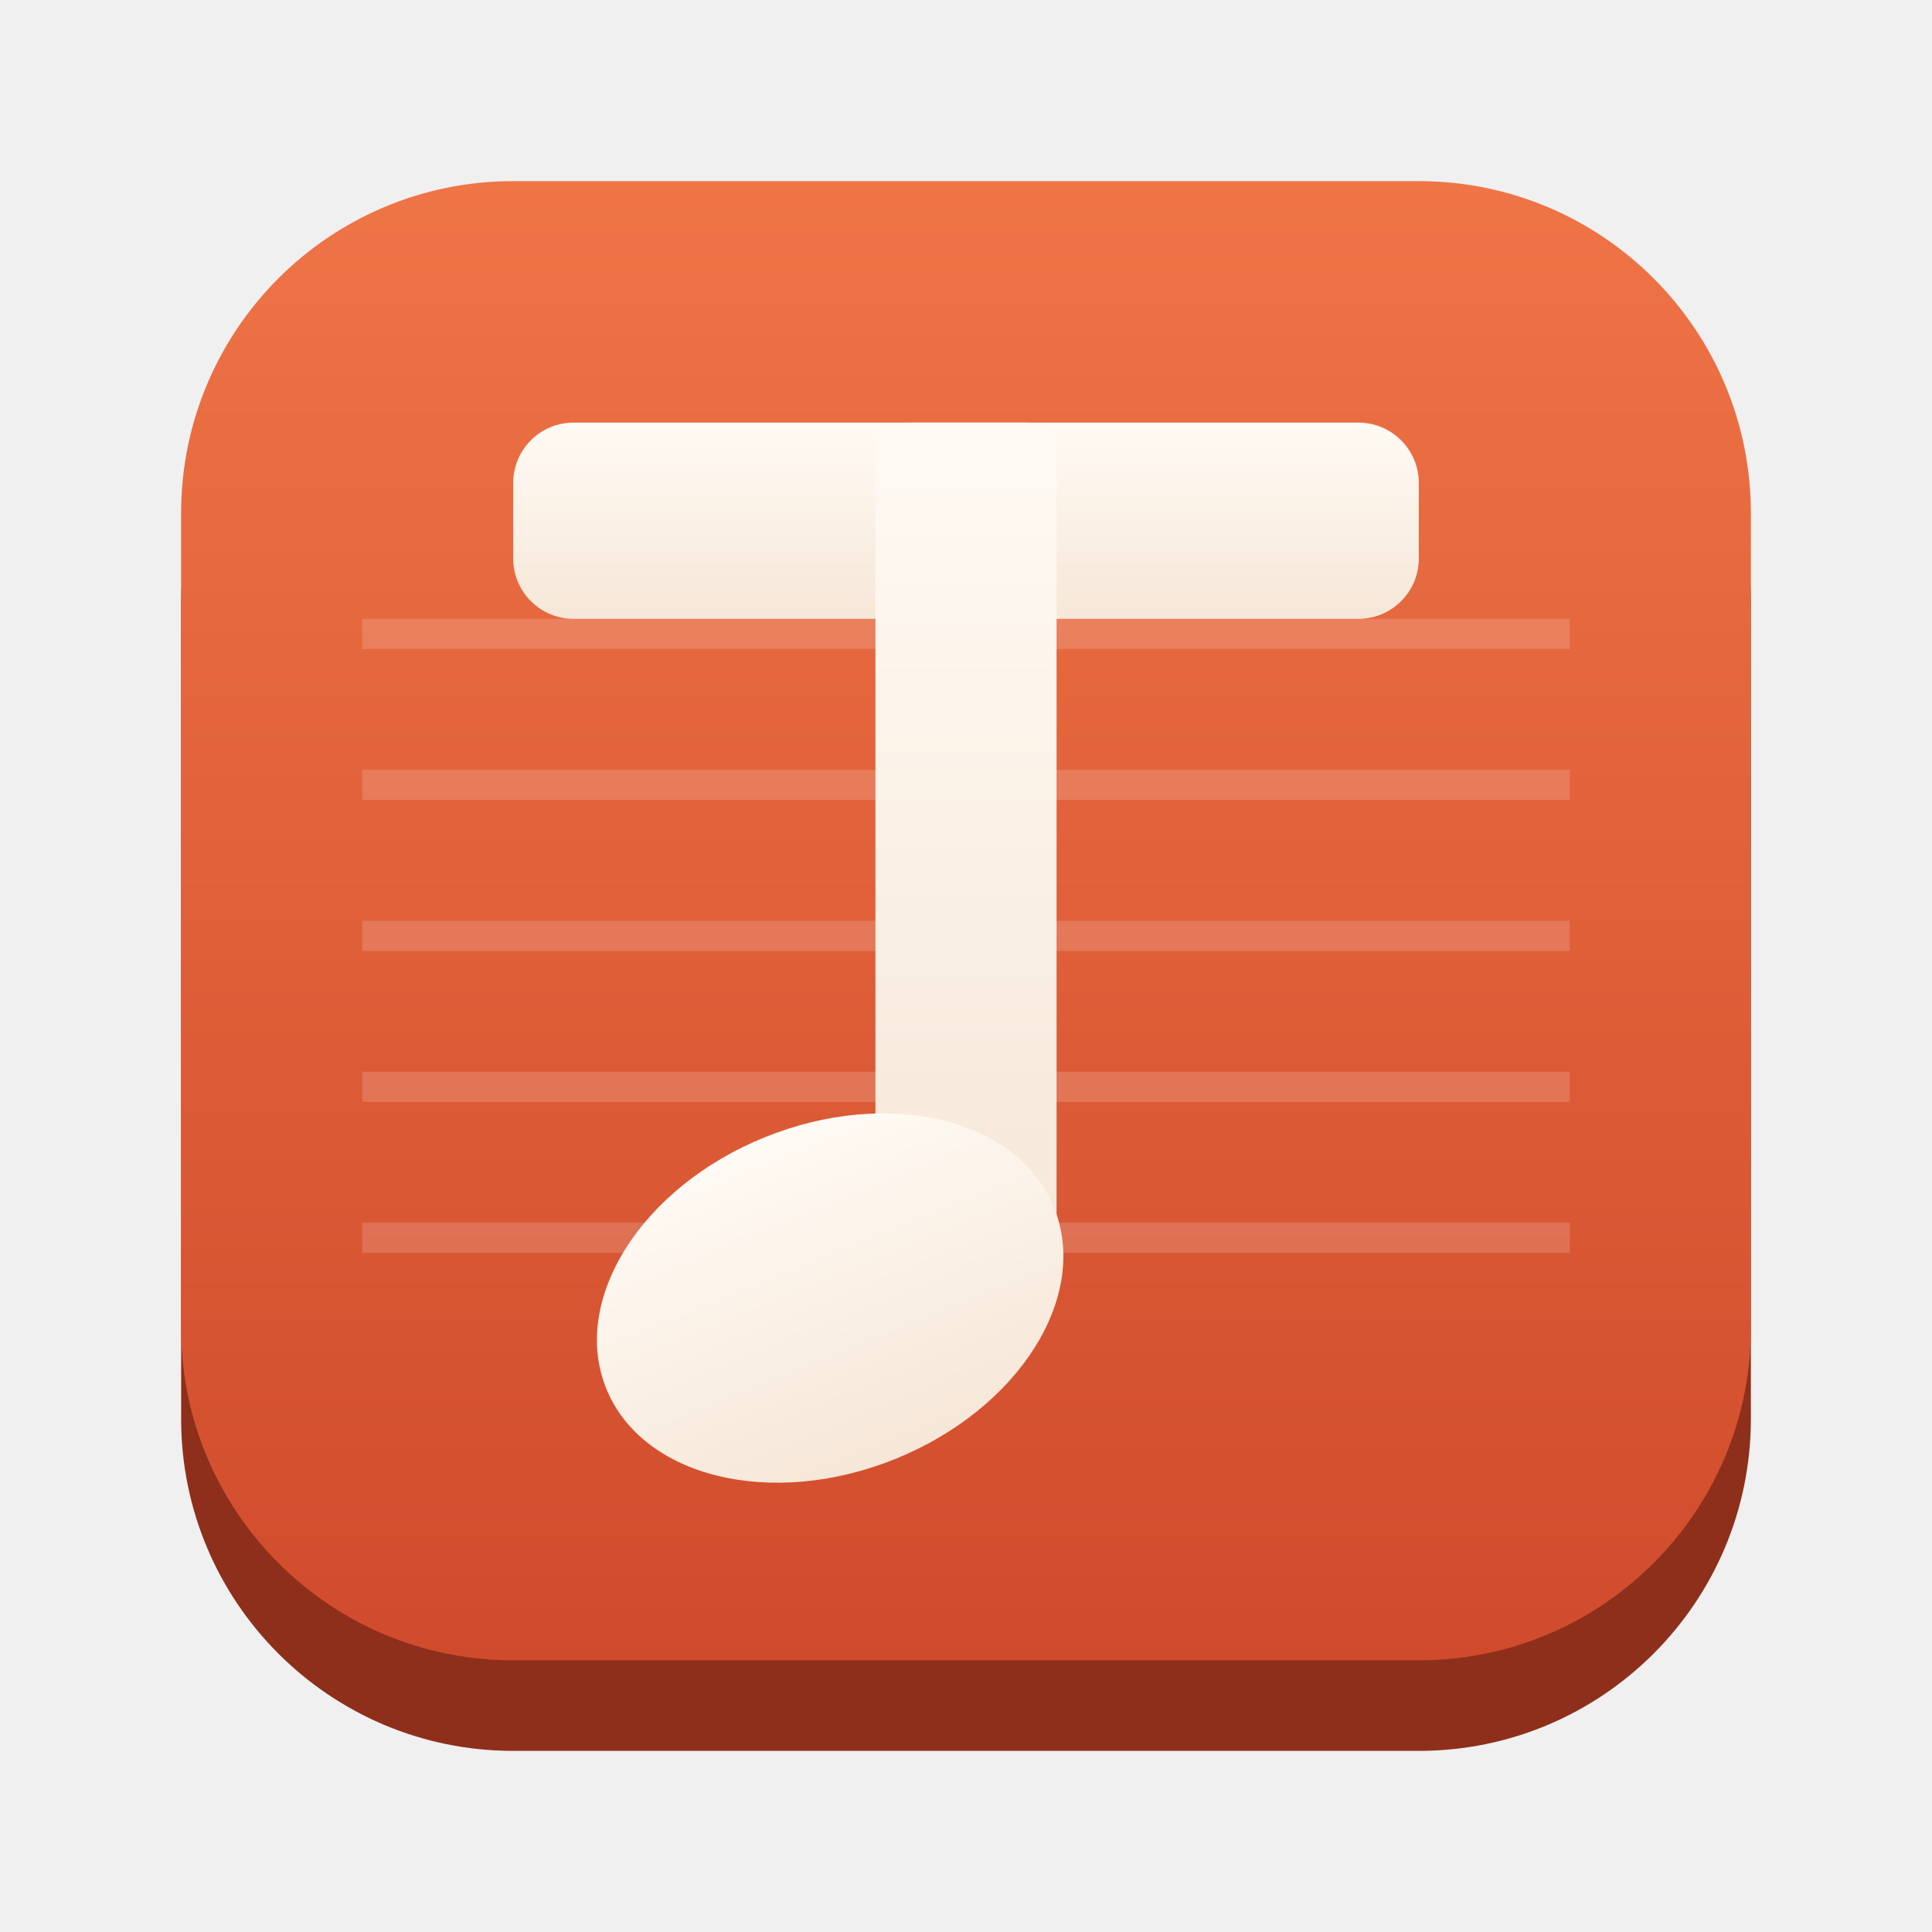
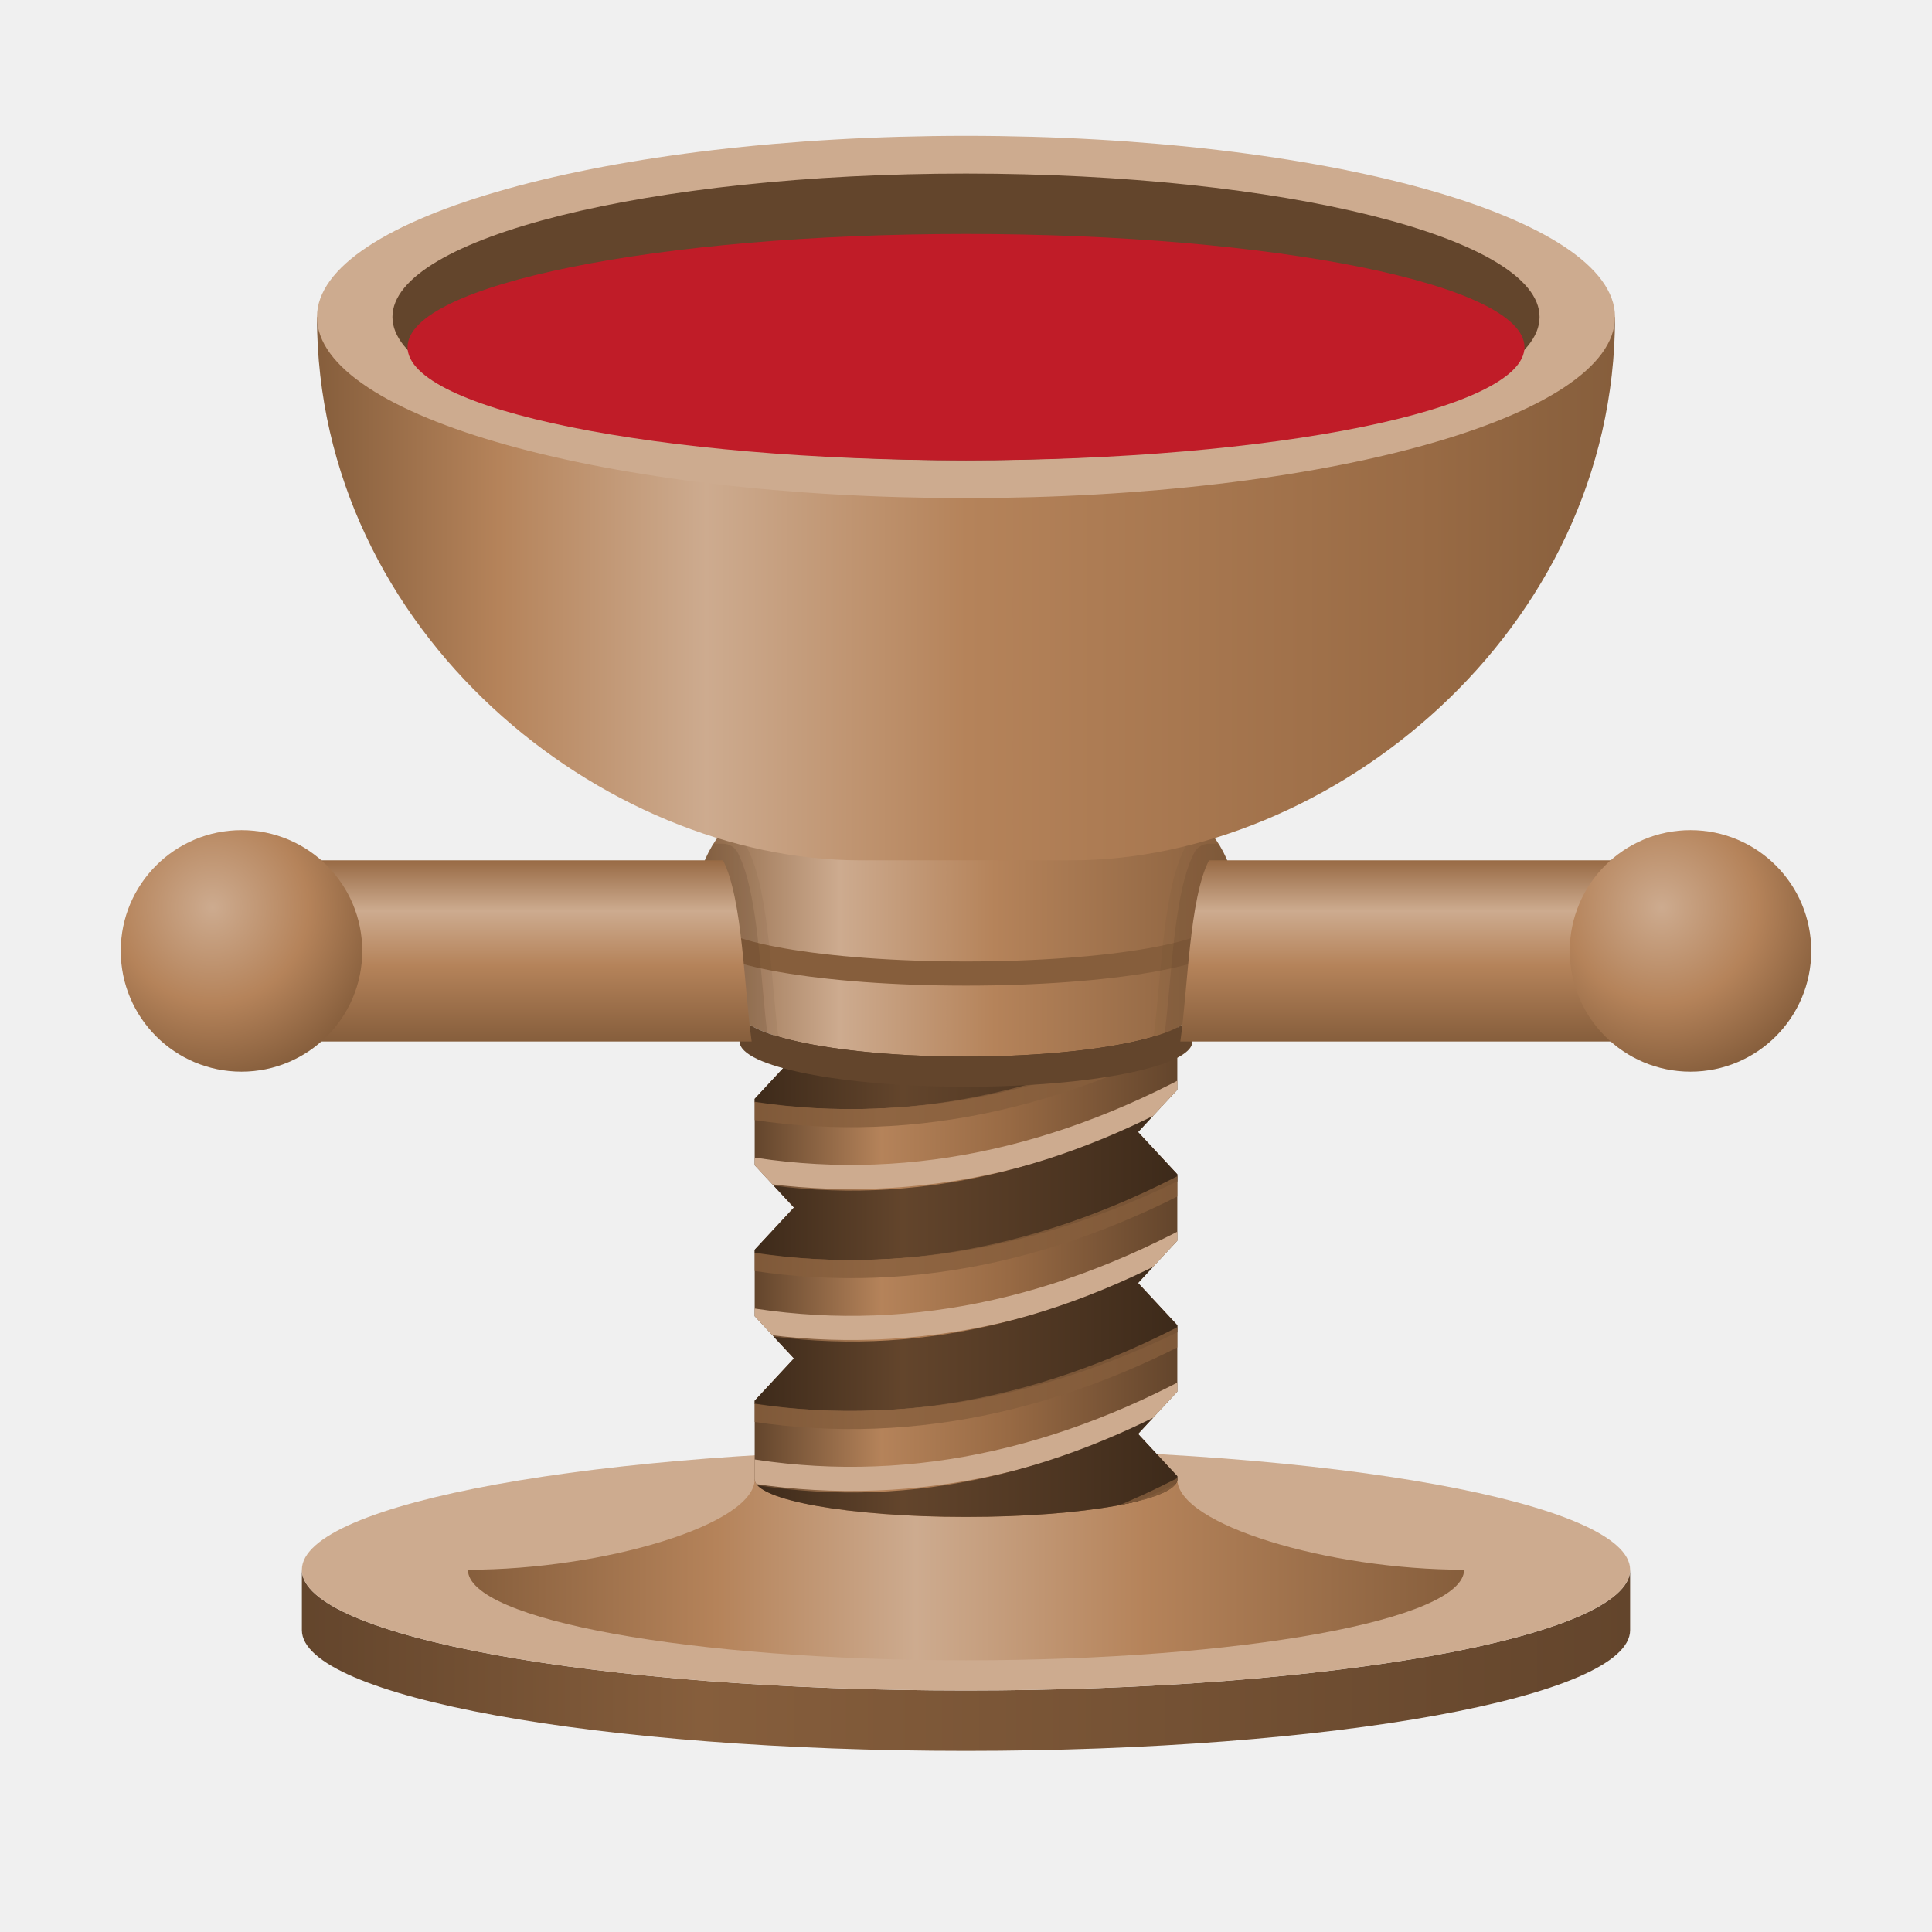
<svg xmlns="http://www.w3.org/2000/svg" width="128" height="128" viewBox="0 0 128 128">
  <defs>
-     <linearGradient id="face" x1="0" y1="0" x2="0" y2="1">
-       <stop offset="0" stop-color="#ef7446" />
-       <stop offset="1" stop-color="#d04b2c" />
+     <linearGradient id="bowl" x1="21" x2="107" y1="0" y2="0" gradientUnits="userSpaceOnUse">
+       <stop offset="0" stop-color="#865e3c" />
+       <stop offset="0.14" stop-color="#b5835a" />
+       <stop offset="0.3" stop-color="#cdab8f" />
+       <stop offset="0.5" stop-color="#b5835a" />
+       <stop offset="0.86" stop-color="#986a44" />
+       <stop offset="1" stop-color="#865e3c" />
    </linearGradient>
-     <linearGradient id="ink" x1="0" y1="0" x2="0" y2="1">
-       <stop offset="0" stop-color="#fffaf4" />
-       <stop offset="1" stop-color="#f6e7d8" />
+     <linearGradient id="shaft" x1="50" x2="78" y1="0" y2="0" gradientUnits="userSpaceOnUse">
+       <stop offset="0" stop-color="#63452c" />
+       <stop offset="0.3" stop-color="#b5835a" />
+       <stop offset="0.6" stop-color="#986a44" />
+       <stop offset="1" stop-color="#63452c" />
    </linearGradient>
+     <linearGradient id="groove" x1="50" x2="78" y1="0" y2="0" gradientUnits="userSpaceOnUse">
+       <stop offset="0" stop-color="#3d2a1a" />
+       <stop offset="0.35" stop-color="#63452c" />
+       <stop offset="1" stop-color="#3d2a1a" />
+     </linearGradient>
+     <linearGradient id="collar" x1="45" x2="83" y1="0" y2="0" gradientUnits="userSpaceOnUse">
+       <stop offset="0" stop-color="#865e3c" />
+       <stop offset="0.28" stop-color="#cdab8f" />
+       <stop offset="0.55" stop-color="#b5835a" />
+       <stop offset="1" stop-color="#865e3c" />
+     </linearGradient>
+     <linearGradient id="dark" x1="44" x2="84" y1="0" y2="0" gradientUnits="userSpaceOnUse">
+       <stop offset="0" stop-color="#63452c" />
+       <stop offset="0.3" stop-color="#986a44" />
+       <stop offset="1" stop-color="#63452c" />
+     </linearGradient>
+     <linearGradient id="bar" x1="0" x2="0" y1="57" y2="69" gradientUnits="userSpaceOnUse">
+       <stop offset="0" stop-color="#986a44" />
+       <stop offset="0.28" stop-color="#cdab8f" />
+       <stop offset="0.58" stop-color="#b5835a" />
+       <stop offset="1" stop-color="#865e3c" />
+     </linearGradient>
+     <linearGradient id="cone" x1="31" x2="97" y1="0" y2="0" gradientUnits="userSpaceOnUse">
+       <stop offset="0" stop-color="#865e3c" />
+       <stop offset="0.25" stop-color="#b5835a" />
+       <stop offset="0.45" stop-color="#cdab8f" />
+       <stop offset="0.68" stop-color="#b5835a" />
+       <stop offset="1" stop-color="#865e3c" />
+     </linearGradient>
+     <radialGradient id="knob" cx="0.38" cy="0.32" r="0.72">
+       <stop offset="0" stop-color="#cdab8f" />
+       <stop offset="0.55" stop-color="#b5835a" />
+       <stop offset="1" stop-color="#865e3c" />
+     </radialGradient>
+     <linearGradient id="baseside" x1="20" x2="108" y1="0" y2="0" gradientUnits="userSpaceOnUse">
+       <stop offset="0" stop-color="#63452c" />
+       <stop offset="0.3" stop-color="#865e3c" />
+       <stop offset="1" stop-color="#63452c" />
+     </linearGradient>
+     <clipPath id="shaftclip">
+       <path d="M50 62 L78 62 L78 62.2 L75.4 65 L78 67.8 L78 72.2 L75.4 75 L78 77.8 L78 82.2 L75.4 85 L78 87.8 L78 92.2 L75.4 95 L78 97.8 L78 98 A14 2.5 0 0 1 50 98 L50 92.8 L52.6 90 L50 87.2 L50 82.8 L52.6 80 L50 77.2 L50 72.8 L52.6 70 L50 67.2 Z" />
+     </clipPath>
+     <clipPath id="collarclip">
+       <path d="M49 54 C45 57 45 64 49 67 A15 3 0 0 0 79 67 C83 64 83 57 79 54 Z" />
+     </clipPath>
  </defs>
-   <rect x="12" y="18" width="104" height="98" rx="22" fill="#8e2f1b" />
-   <rect x="12" y="12" width="104" height="98" rx="22" fill="url(#face)" />
-   <g stroke="#fff" stroke-opacity="0.16" stroke-width="2">
-     <path d="M24 42h80M24 52h80M24 62h80M24 72h80M24 82h80" />
+   <path d="M20 104 A44 8 0 0 0 108 104 V108 A44 8 0 0 1 20 108 Z" fill="url(#baseside)" />
+   <ellipse cx="64" cy="104" rx="44" ry="8" fill="#cdab8f" />
+   <path d="M50 98 C50 101 40 104 31 104 A33 6 0 0 0 97 104 C88 104 78 101 78 98 Z" fill="url(#cone)" />
+   <path d="M50 62 L78 62 L78 62.2 L75.4 65 L78 67.8 L78 72.2 L75.4 75 L78 77.8 L78 82.2 L75.4 85 L78 87.8 L78 92.2 L75.4 95 L78 97.8 L78 98 A14 2.5 0 0 1 50 98 L50 92.8 L52.6 90 L50 87.2 L50 82.8 L52.6 80 L50 77.2 L50 72.8 L52.6 70 L50 67.2 Z" fill="url(#shaft)" />
+   <g clip-path="url(#shaftclip)" fill="none" stroke-linecap="butt">
+     <path d="M48 67.157 Q64 70.3 80 61.443" stroke="#cdab8f" stroke-width="1.6" />
+     <path d="M48 70.357 Q64 73.5 80 64.643" stroke="url(#groove)" stroke-width="4.6" />
+     <path d="M48 73.257 Q64 76.4 80 67.543" stroke="#865e3c" stroke-width="1.2" opacity="0.8" />
+     <path d="M48 77.157 Q64 80.3 80 71.443" stroke="#cdab8f" stroke-width="1.6" />
+     <path d="M48 80.357 Q64 83.5 80 74.643" stroke="url(#groove)" stroke-width="4.6" />
+     <path d="M48 83.257 Q64 86.4 80 77.543" stroke="#865e3c" stroke-width="1.2" opacity="0.8" />
+     <path d="M48 87.157 Q64 90.3 80 81.443" stroke="#cdab8f" stroke-width="1.6" />
+     <path d="M48 90.357 Q64 93.5 80 84.643" stroke="url(#groove)" stroke-width="4.6" />
+     <path d="M48 93.257 Q64 96.4 80 87.543" stroke="#865e3c" stroke-width="1.2" opacity="0.8" />
+     <path d="M48 97.157 Q64 100.3 80 91.443" stroke="#cdab8f" stroke-width="1.6" />
+     <path d="M48 100.357 Q64 103.5 80 94.643" stroke="url(#groove)" stroke-width="4.6" />
+     <path d="M48 103.257 Q64 106.4 80 97.543" stroke="#865e3c" stroke-width="1.2" opacity="0.8" />
  </g>
-   <g fill="url(#ink)">
-     <rect x="34" y="28" width="60" height="13" rx="4" />
-     <rect x="58" y="28" width="12" height="56" rx="2" />
-     <ellipse cx="55" cy="86" rx="16" ry="11.5" transform="rotate(-22 55 86)" />
+   <path d="M49 54 C45 57 45 64 49 67 A15 3 0 0 0 79 67 C83 64 83 57 79 54 Z" fill="url(#collar)" />
+   <path d="M49 67 A15 3 0 0 0 79 67 V69 A15 3 0 0 1 49 69 Z" fill="#63452c" />
+   <path d="M44 61.5 H46.8 A17.2 3 0 0 0 81.2 61.5 H84" fill="none" stroke="#865e3c" stroke-width="1.6" clip-path="url(#collarclip)" />
+   <g clip-path="url(#collarclip)" fill="none" stroke="#5a3d25" stroke-linejoin="round" stroke-linecap="round">
+     <path d="M20 57 H47.9 C49.2 59.5 49.3 65.5 49.8 69 H20 Z" stroke-width="3.6" opacity="0.08" />
+     <path d="M20 57 H47.9 C49.2 59.5 49.3 65.5 49.8 69 H20 Z" stroke-width="2.2" opacity="0.18" />
+     <path d="M108 57 H80.1 C78.8 59.5 78.7 65.5 78.2 69 H108 Z" stroke-width="3.6" opacity="0.08" />
+     <path d="M108 57 H80.1 C78.8 59.5 78.7 65.5 78.2 69 H108 Z" stroke-width="2.2" opacity="0.18" />
  </g>
+   <path d="M20 57 H47.9 C49.2 59.5 49.3 65.5 49.8 69 H20 Z" fill="url(#bar)" />
+   <path d="M108 57 H80.1 C78.8 59.5 78.7 65.5 78.2 69 H108 Z" fill="url(#bar)" />
+   <circle cx="16" cy="63" r="8" fill="url(#knob)" />
+   <circle cx="112" cy="63" r="8" fill="url(#knob)" />
+   <path d="M21 21 C21 42 40 57 57 57 H71 C88 57 107 42 107 21 Z" fill="url(#bowl)" />
+   <ellipse cx="64" cy="21" rx="43" ry="12" fill="#cdab8f" />
+   <ellipse cx="64" cy="21" rx="38" ry="9.5" fill="#63452c" />
+   <ellipse cx="64" cy="23" rx="37" ry="7.5" fill="#c01c28" />
</svg>
